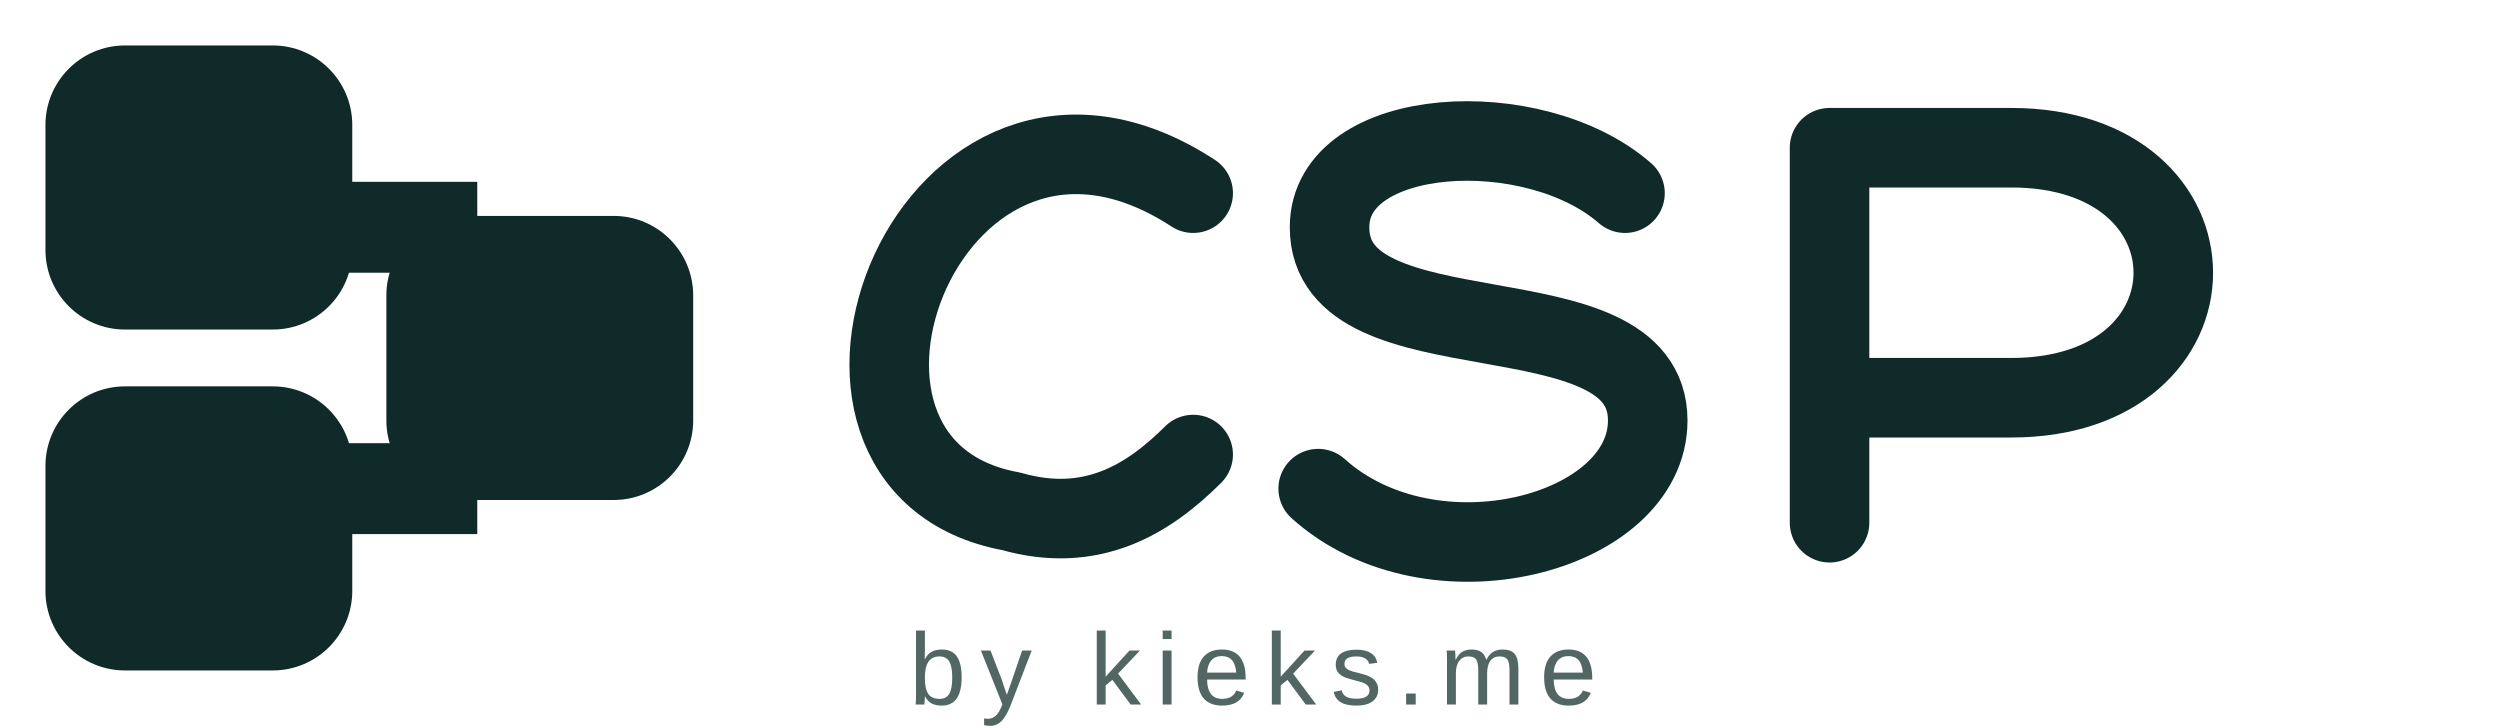
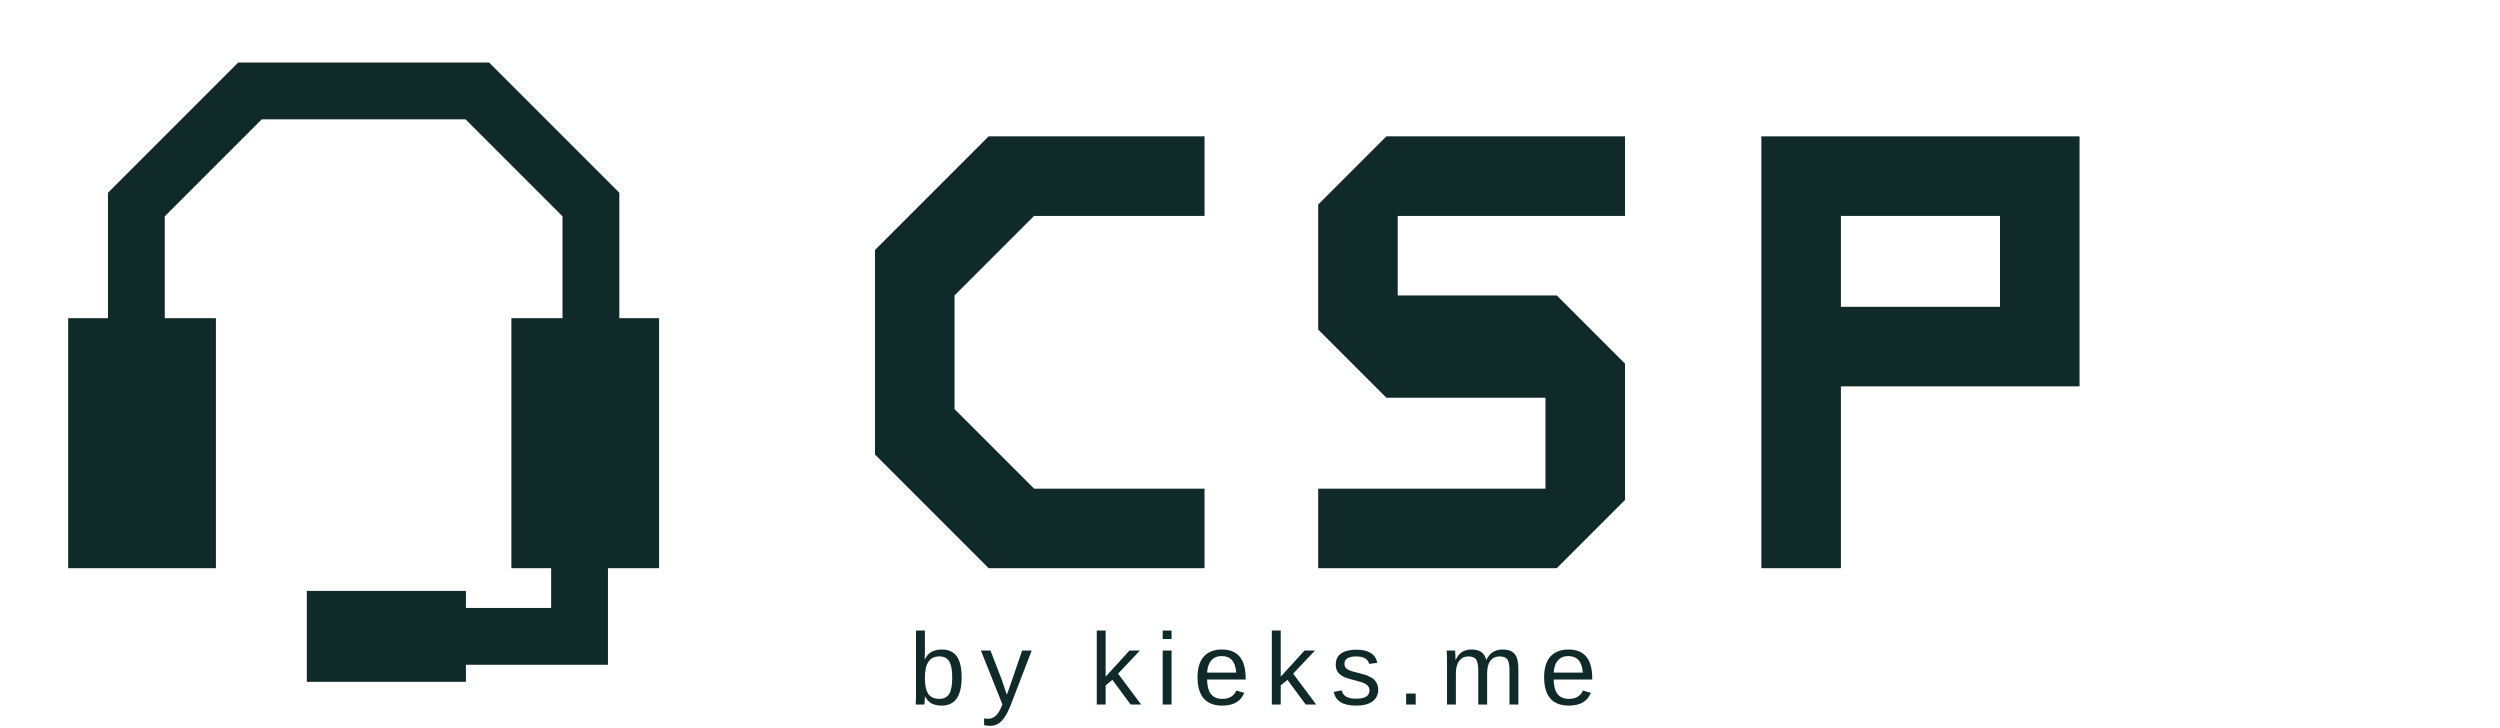
<svg xmlns="http://www.w3.org/2000/svg" viewBox="0 0 220 64" role="img" aria-labelledby="title">
+   <g>
+     <path d="M12 35V18L22 8H42L52 18V35" fill="none" stroke="#102a2a" stroke-width="5" stroke-linecap="square" stroke-linejoin="miter" />
+     <path d="M6 28h13v22H6zM45 28h13v22H45z" fill="#102a2a" />
+     <path d="M51 45v11H36" fill="none" stroke="#102a2a" stroke-width="5" stroke-linecap="square" />
+     <path d="M27 52h14v8H27z" fill="#102a2a" />
+   </g>
  <g fill="#102a2a">
-     <rect x="4" y="4" width="27" height="25" rx="7" />
-     <rect x="4" y="34" width="27" height="25" rx="7" />
-     <rect x="34" y="19" width="27" height="25" rx="7" fill="#102a2a" />
-     <path d="M22 16h20v8H22zM22 39h20v8H22z" />
+     <path d="M106 12H87L77 22V40L87 50H106V43H91L84 36V26L91 19H106Z" />
+     <path d="M143 12H122L116 18V29L122 35H136V43H116V50H137L143 44V32L137 26H123V19H143Z" />
+     <path fill-rule="evenodd" d="M155 50V12H183V34H162V50ZM162 19V27H176V19Z" />
  </g>
-   <g fill="none" stroke="#102a2a" stroke-width="7" stroke-linejoin="round" stroke-linecap="round">
-     <path d="M105 17c-23-15-38 24-16 28 7 2 12-1 16-5" />
-     <path d="M143 17c-8-7-26-6-26 3 0 12 28 5 28 17 0 10-19 15-29 6" />
-     <path d="M161 46V13h16c19 0 19 22 0 22h-16" />
-   </g>
-   <text x="80" y="62" font-family="Arial,sans-serif" font-size="9" letter-spacing="1.3" fill="#526763">by kieks.me</text>
+   <text x="80" y="62" font-family="Arial,sans-serif" font-size="9" letter-spacing="1.3" fill="#102a2a">by kieks.me</text>
</svg>
